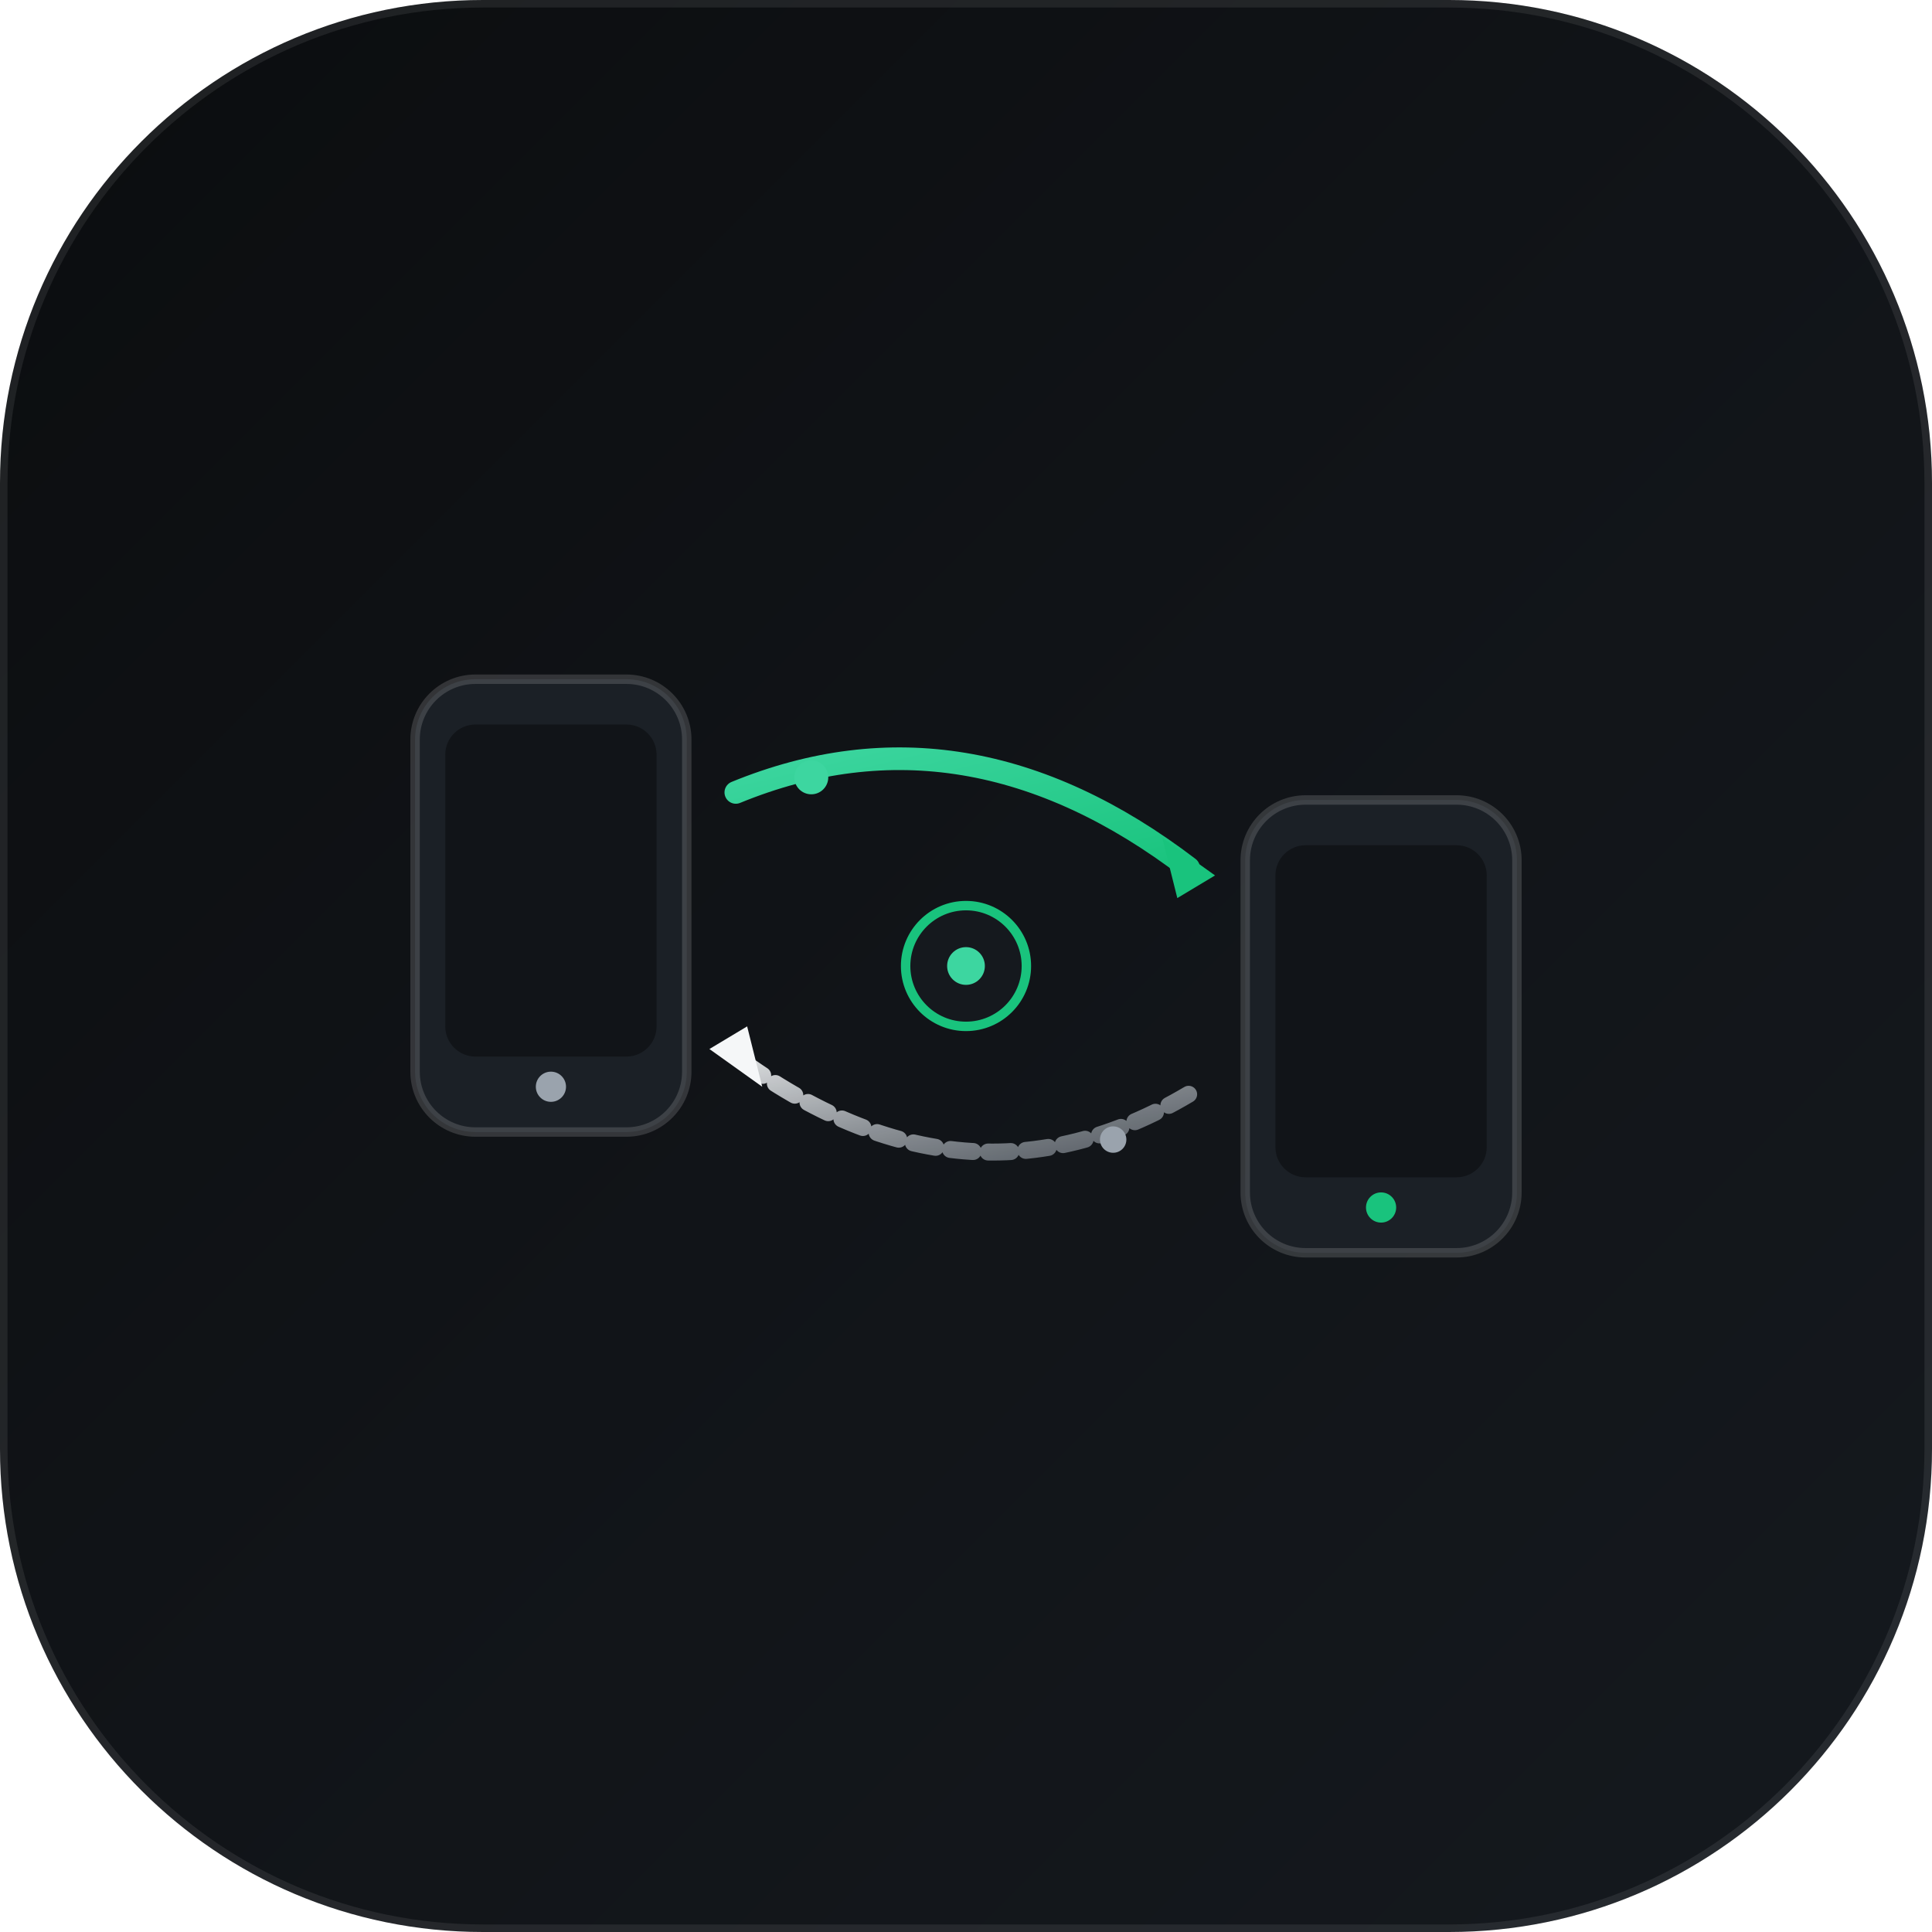
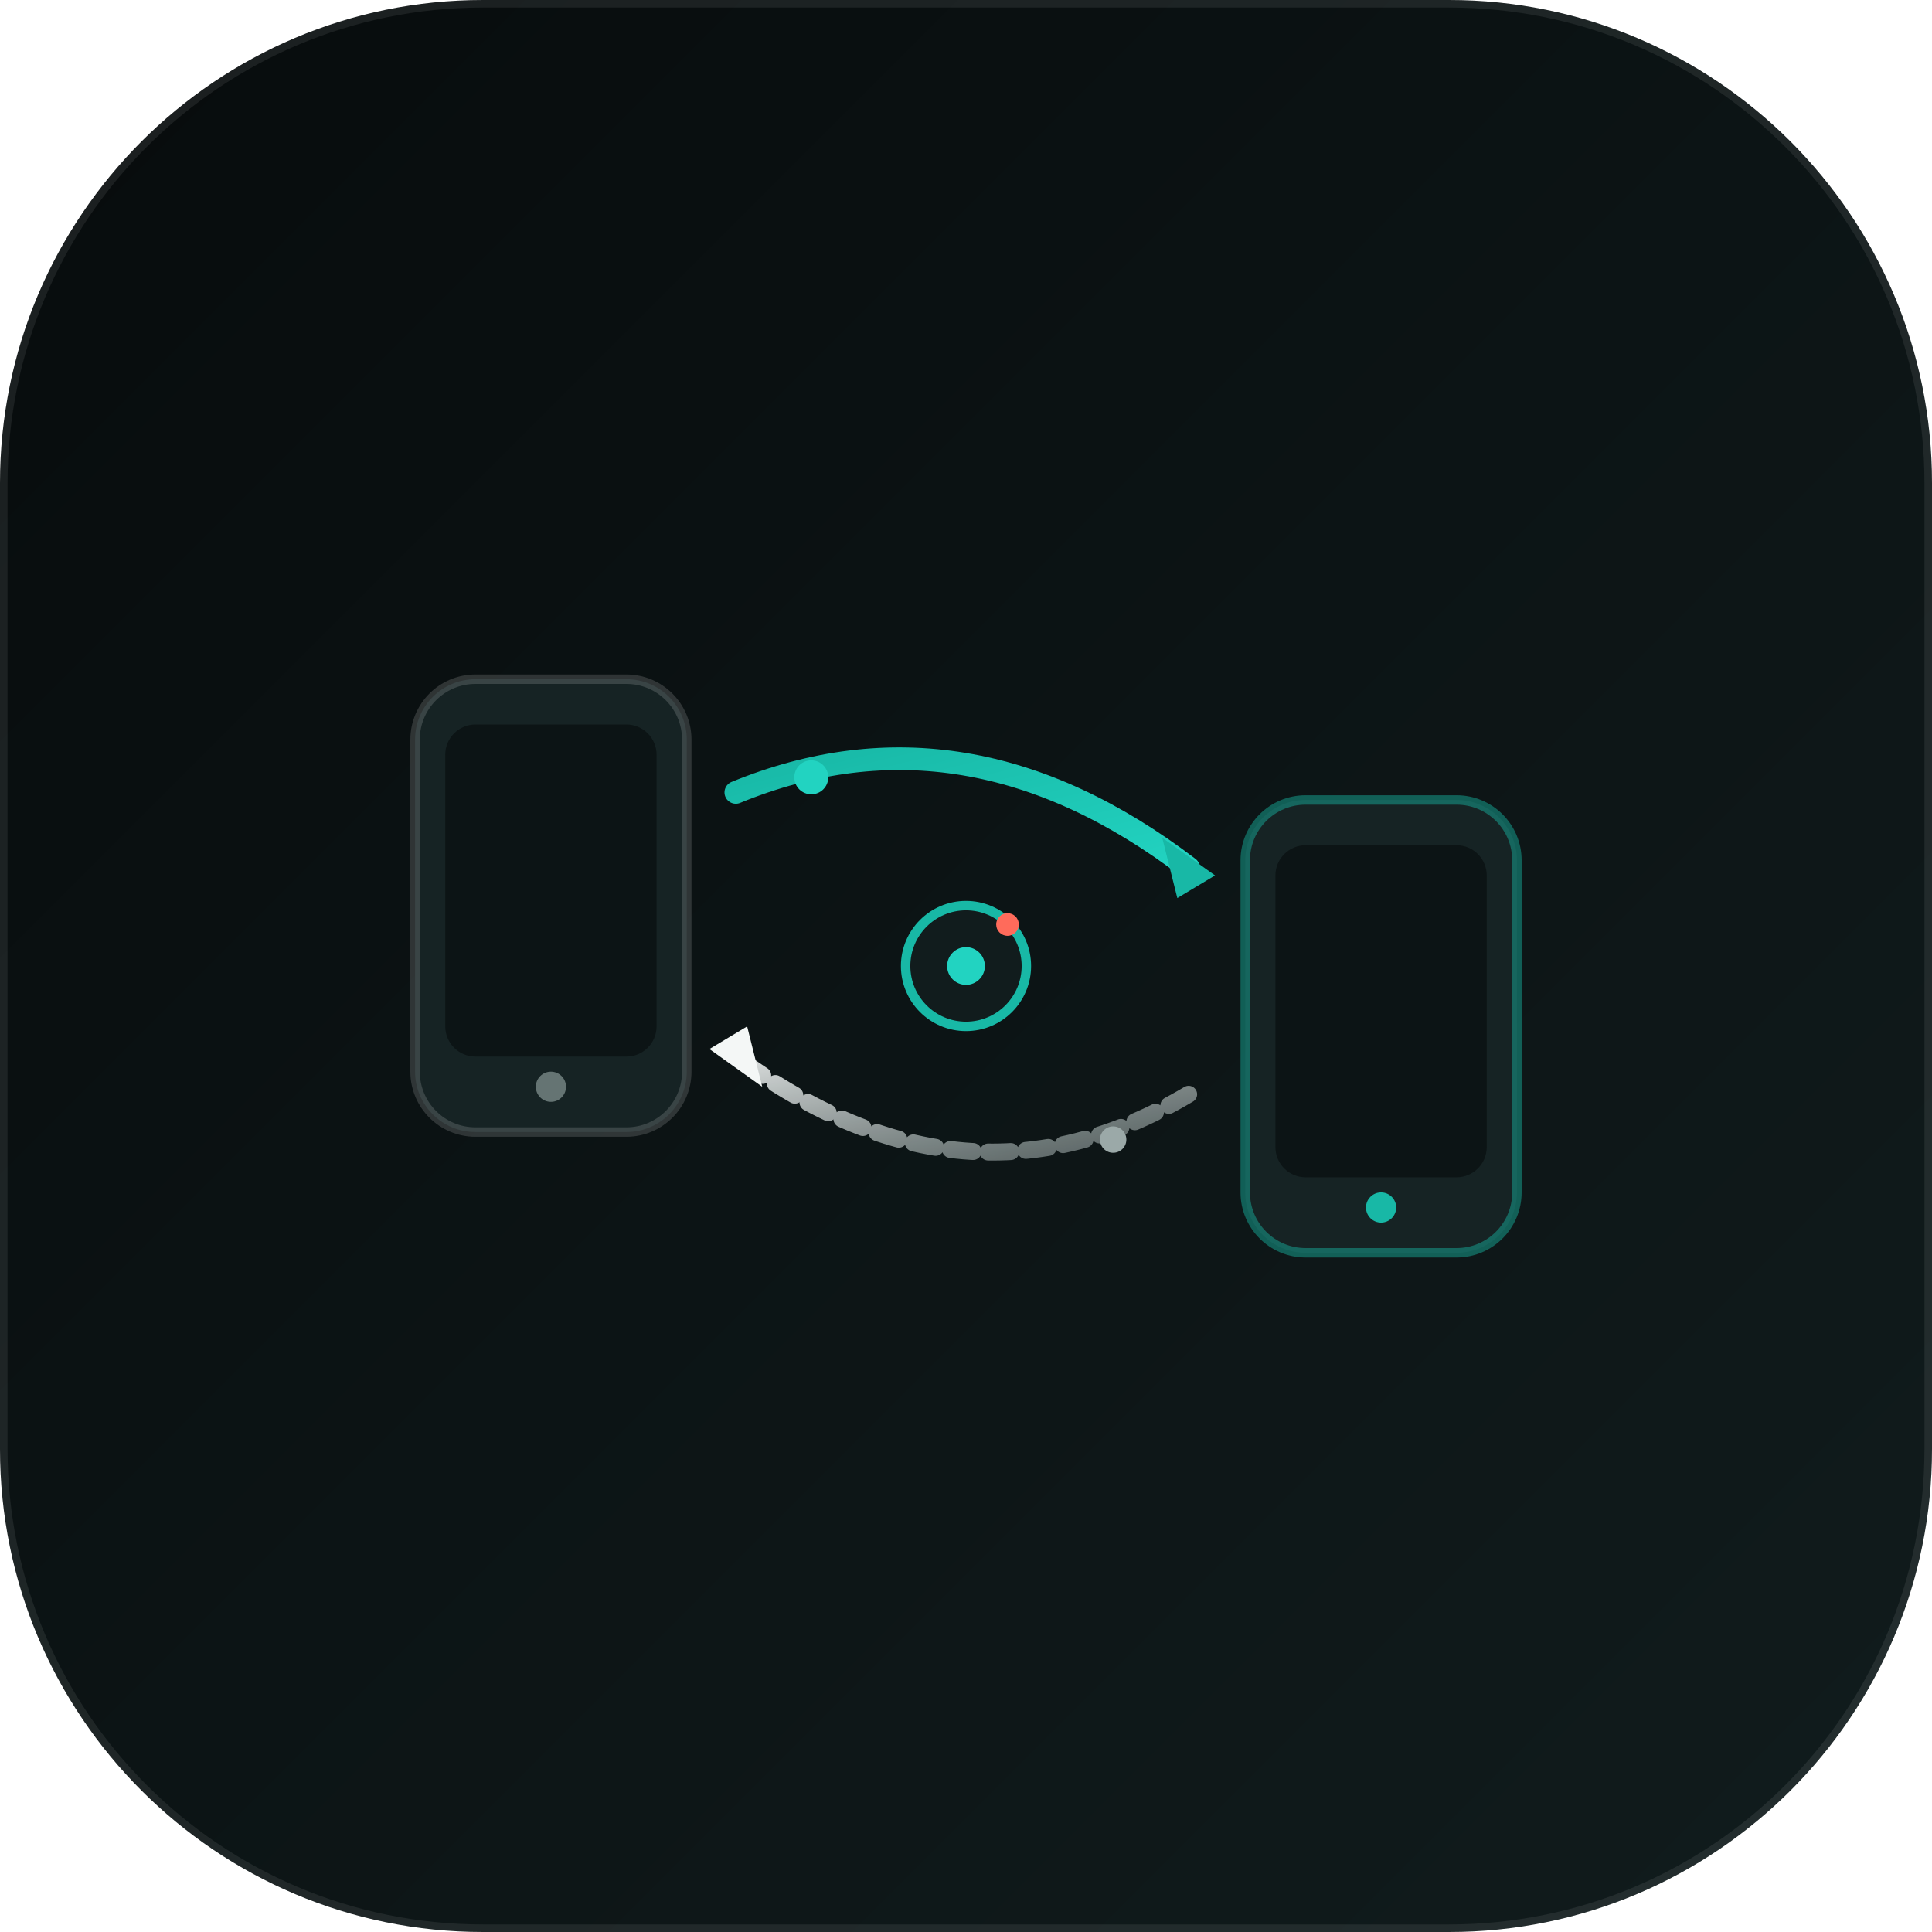
<svg xmlns="http://www.w3.org/2000/svg" viewBox="0 0 512 512" width="512" height="512">
  <defs>
    <linearGradient id="bgGrad" x1="0%" y1="0%" x2="100%" y2="100%">
-       <stop offset="0%" stop-color="#0B0D0F" />
-       <stop offset="50%" stop-color="#111418" />
-       <stop offset="100%" stop-color="#15191E" />
+       <stop offset="0%" stop-color="#070B0C" />
+       <stop offset="50%" stop-color="#0C1415" />
+       <stop offset="100%" stop-color="#111C1D" />
    </linearGradient>
-     <linearGradient id="dropGrad" x1="0%" y1="0%" x2="100%" y2="100%">
-       <stop offset="0%" stop-color="#3DD6A0" />
-       <stop offset="100%" stop-color="#19C37D" />
+     <linearGradient id="tealGrad" x1="0%" y1="0%" x2="100%" y2="100%">
+       <stop offset="0%" stop-color="#18B8A6" />
+       <stop offset="100%" stop-color="#22D3C1" />
    </linearGradient>
    <linearGradient id="nodeGrad" x1="0%" y1="0%" x2="100%" y2="100%">
-       <stop offset="0%" stop-color="#F5F7F8" stop-opacity="0.9" />
-       <stop offset="100%" stop-color="#9AA3AD" stop-opacity="0.5" />
+       <stop offset="0%" stop-color="#F4F7F6" stop-opacity="0.9" />
+       <stop offset="100%" stop-color="#9BA9A8" stop-opacity="0.5" />
    </linearGradient>
  </defs>
  <rect width="512" height="512" rx="128" fill="url(#bgGrad)" />
  <rect width="510" height="510" x="1" y="1" rx="127" fill="none" stroke="rgba(255,255,255,0.08)" stroke-width="2" />
  <g transform="translate(110, 180)">
-     <rect width="72" height="120" rx="16" fill="#1B2026" stroke="rgba(255,255,255,0.15)" stroke-width="2.5" />
-     <rect width="56" height="88" x="8" y="12" rx="8" fill="#111418" />
-     <circle cx="36" cy="108" r="4" fill="#9AA3AD" />
+     <rect width="72" height="120" rx="16" fill="#162324" stroke="rgba(255,255,255,0.15)" stroke-width="2.5" />
+     <rect width="56" height="88" x="8" y="12" rx="8" fill="#0C1415" />
+     <circle cx="36" cy="108" r="4" fill="#657473" />
  </g>
  <g transform="translate(330, 212)">
-     <rect width="72" height="120" rx="16" fill="#1B2026" stroke="rgba(255,255,255,0.15)" stroke-width="2.5" />
-     <rect width="56" height="88" x="8" y="12" rx="8" fill="#111418" />
-     <circle cx="36" cy="108" r="4" fill="#19C37D" />
+     <rect width="72" height="120" rx="16" fill="#162324" stroke="rgba(24,184,166,0.45)" stroke-width="2.5" />
+     <rect width="56" height="88" x="8" y="12" rx="8" fill="#0C1415" />
+     <circle cx="36" cy="108" r="4" fill="#18B8A6" />
  </g>
-   <path d="M 195 210 Q 256 185 315 230" fill="none" stroke="url(#dropGrad)" stroke-width="6" stroke-linecap="round" />
-   <polygon points="322,232 308,222 312,238" fill="#19C37D" />
-   <circle cx="215" cy="206" r="4.5" fill="#3DD6A0" />
+   <path d="M 195 210 Q 256 185 315 230" fill="none" stroke="url(#tealGrad)" stroke-width="6" stroke-linecap="round" />
+   <polygon points="322,232 308,222 312,238" fill="#18B8A6" />
+   <circle cx="215" cy="206" r="4.5" fill="#22D3C1" />
  <path d="M 315 290 Q 256 325 195 280" fill="none" stroke="url(#nodeGrad)" stroke-width="4.5" stroke-linecap="round" stroke-dasharray="6 4" />
-   <polygon points="188,278 202,288 198,272" fill="#F5F7F8" />
-   <circle cx="295" cy="302" r="3.5" fill="#9AA3AD" />
-   <circle cx="256" cy="256" r="16" fill="#15191E" stroke="#19C37D" stroke-width="2.5" />
-   <circle cx="256" cy="256" r="5" fill="#3DD6A0" />
+   <polygon points="188,278 202,288 198,272" fill="#F4F7F6" />
+   <circle cx="295" cy="302" r="3.5" fill="#9BA9A8" />
+   <circle cx="256" cy="256" r="16" fill="#111C1D" stroke="#18B8A6" stroke-width="2.5" />
+   <circle cx="256" cy="256" r="5" fill="#22D3C1" />
+   <circle cx="267" cy="245" r="3" fill="#FF6B5B" />
</svg>
